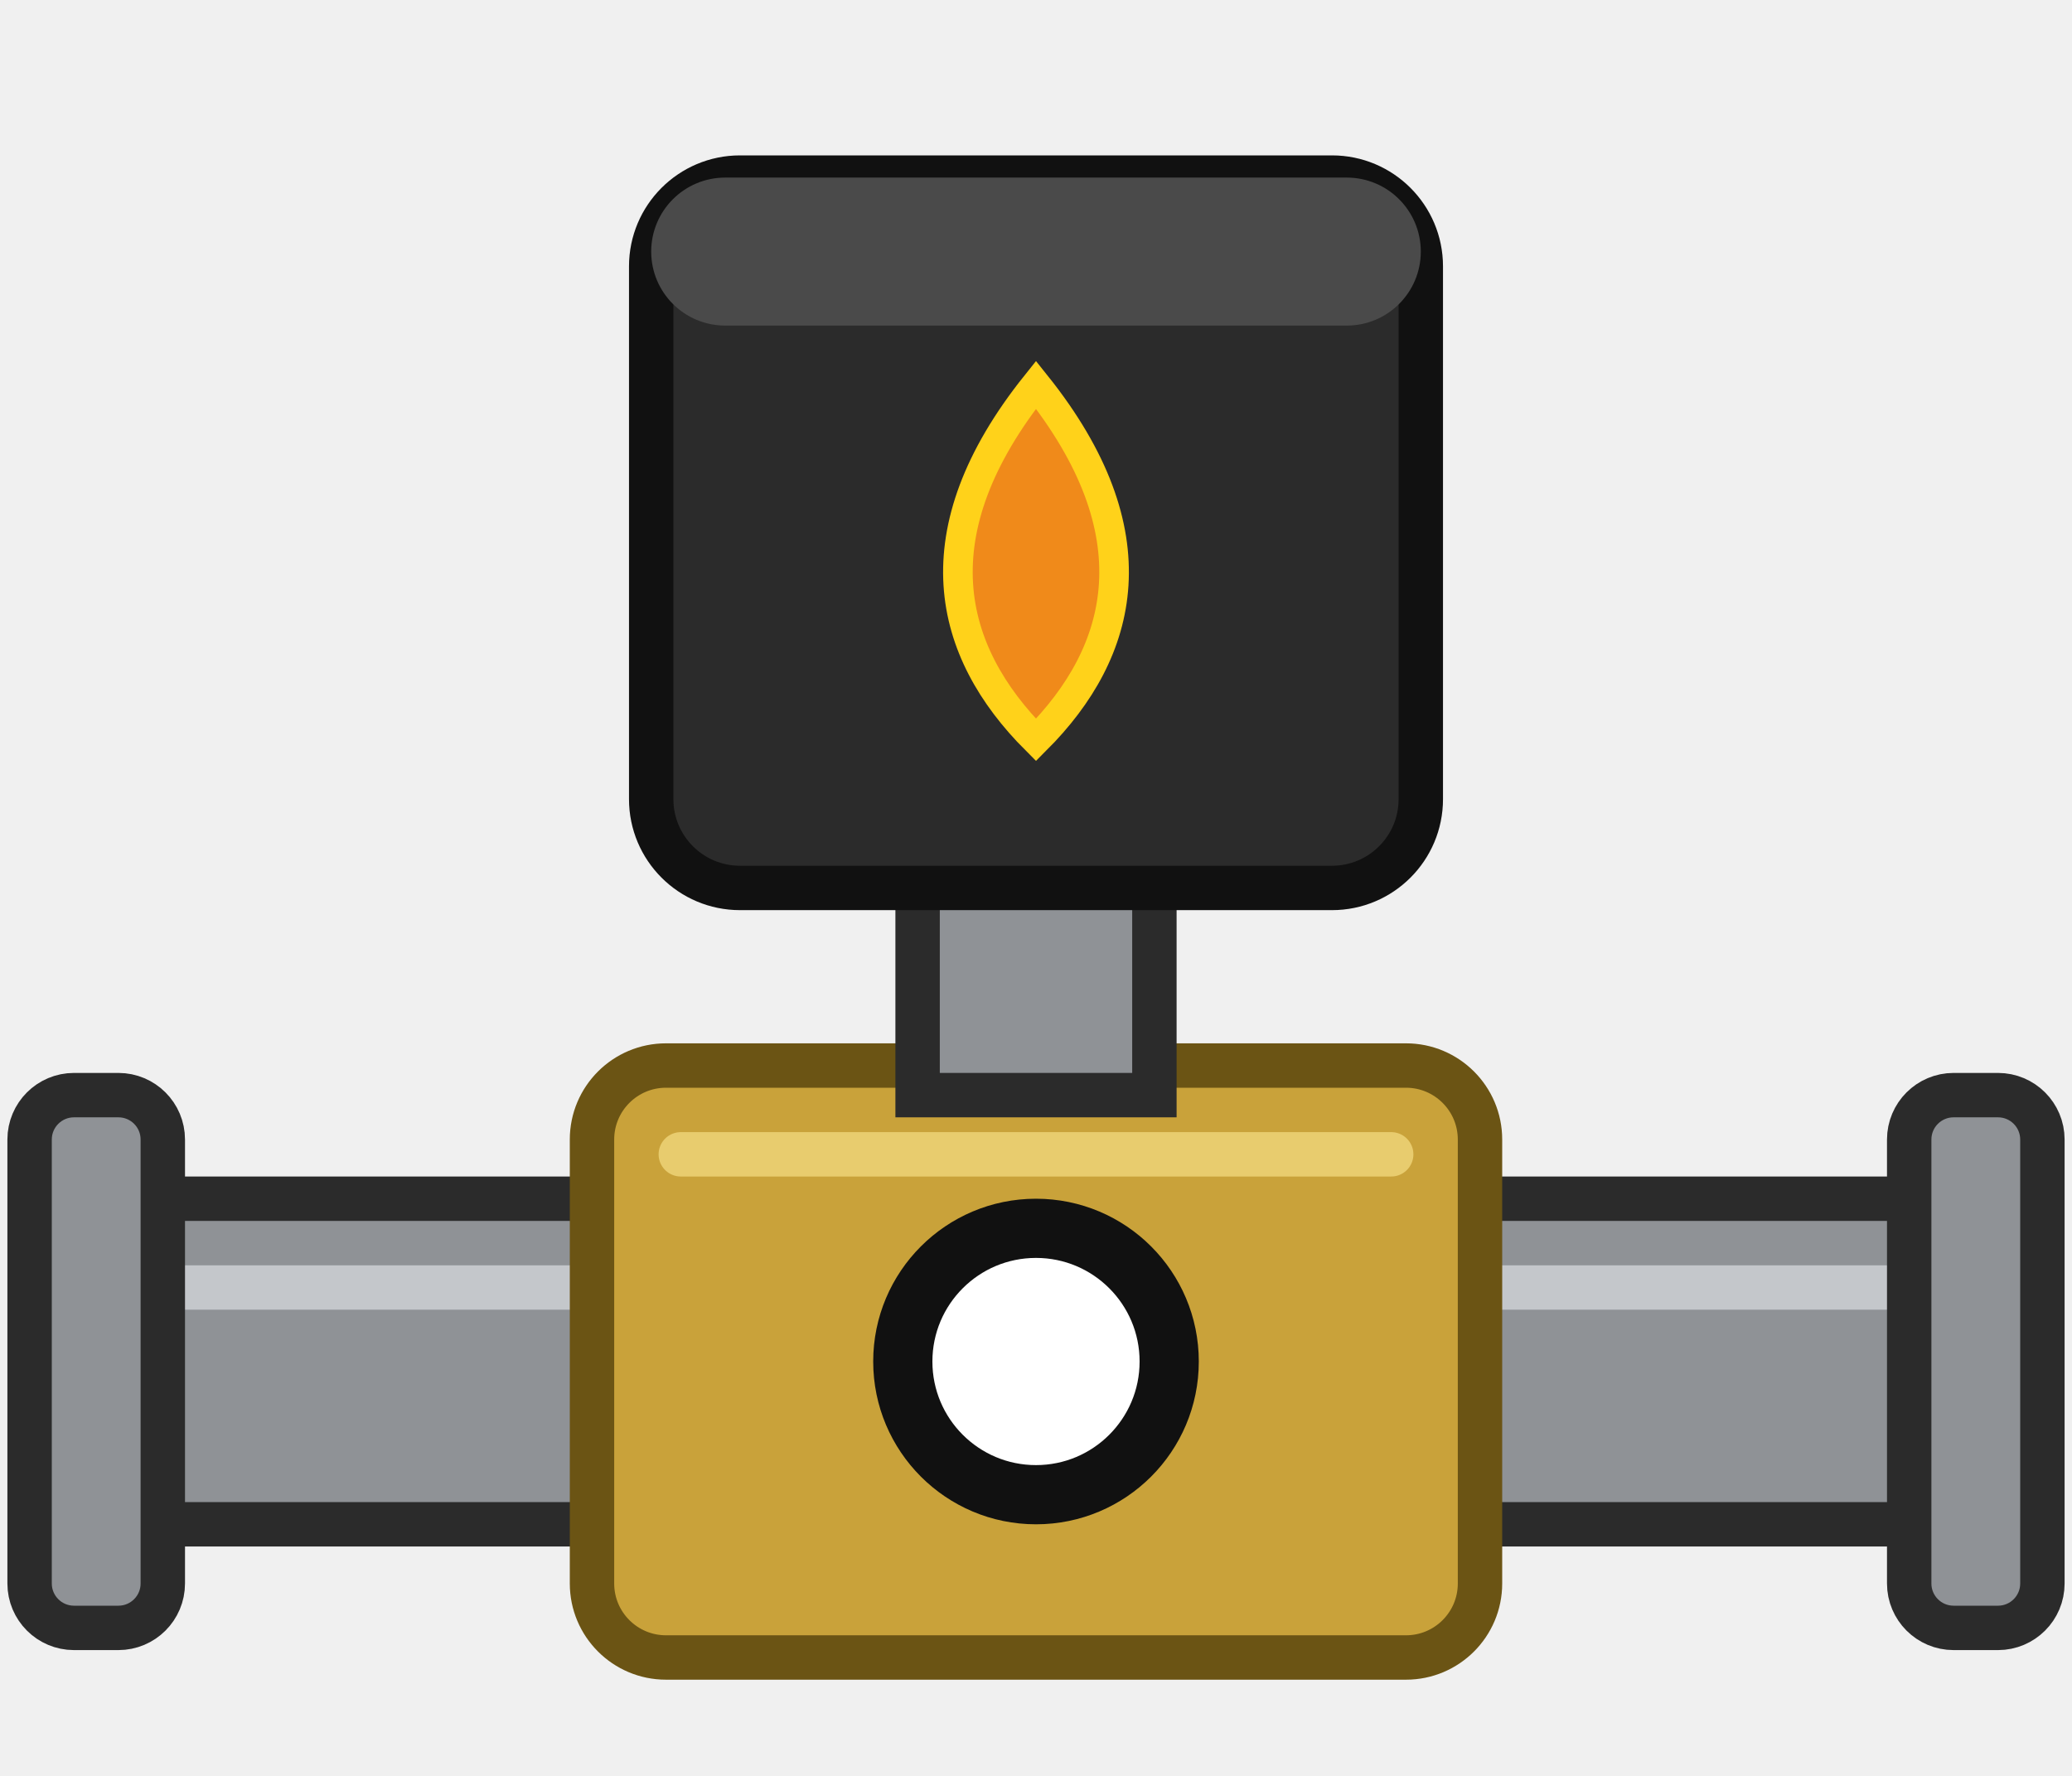
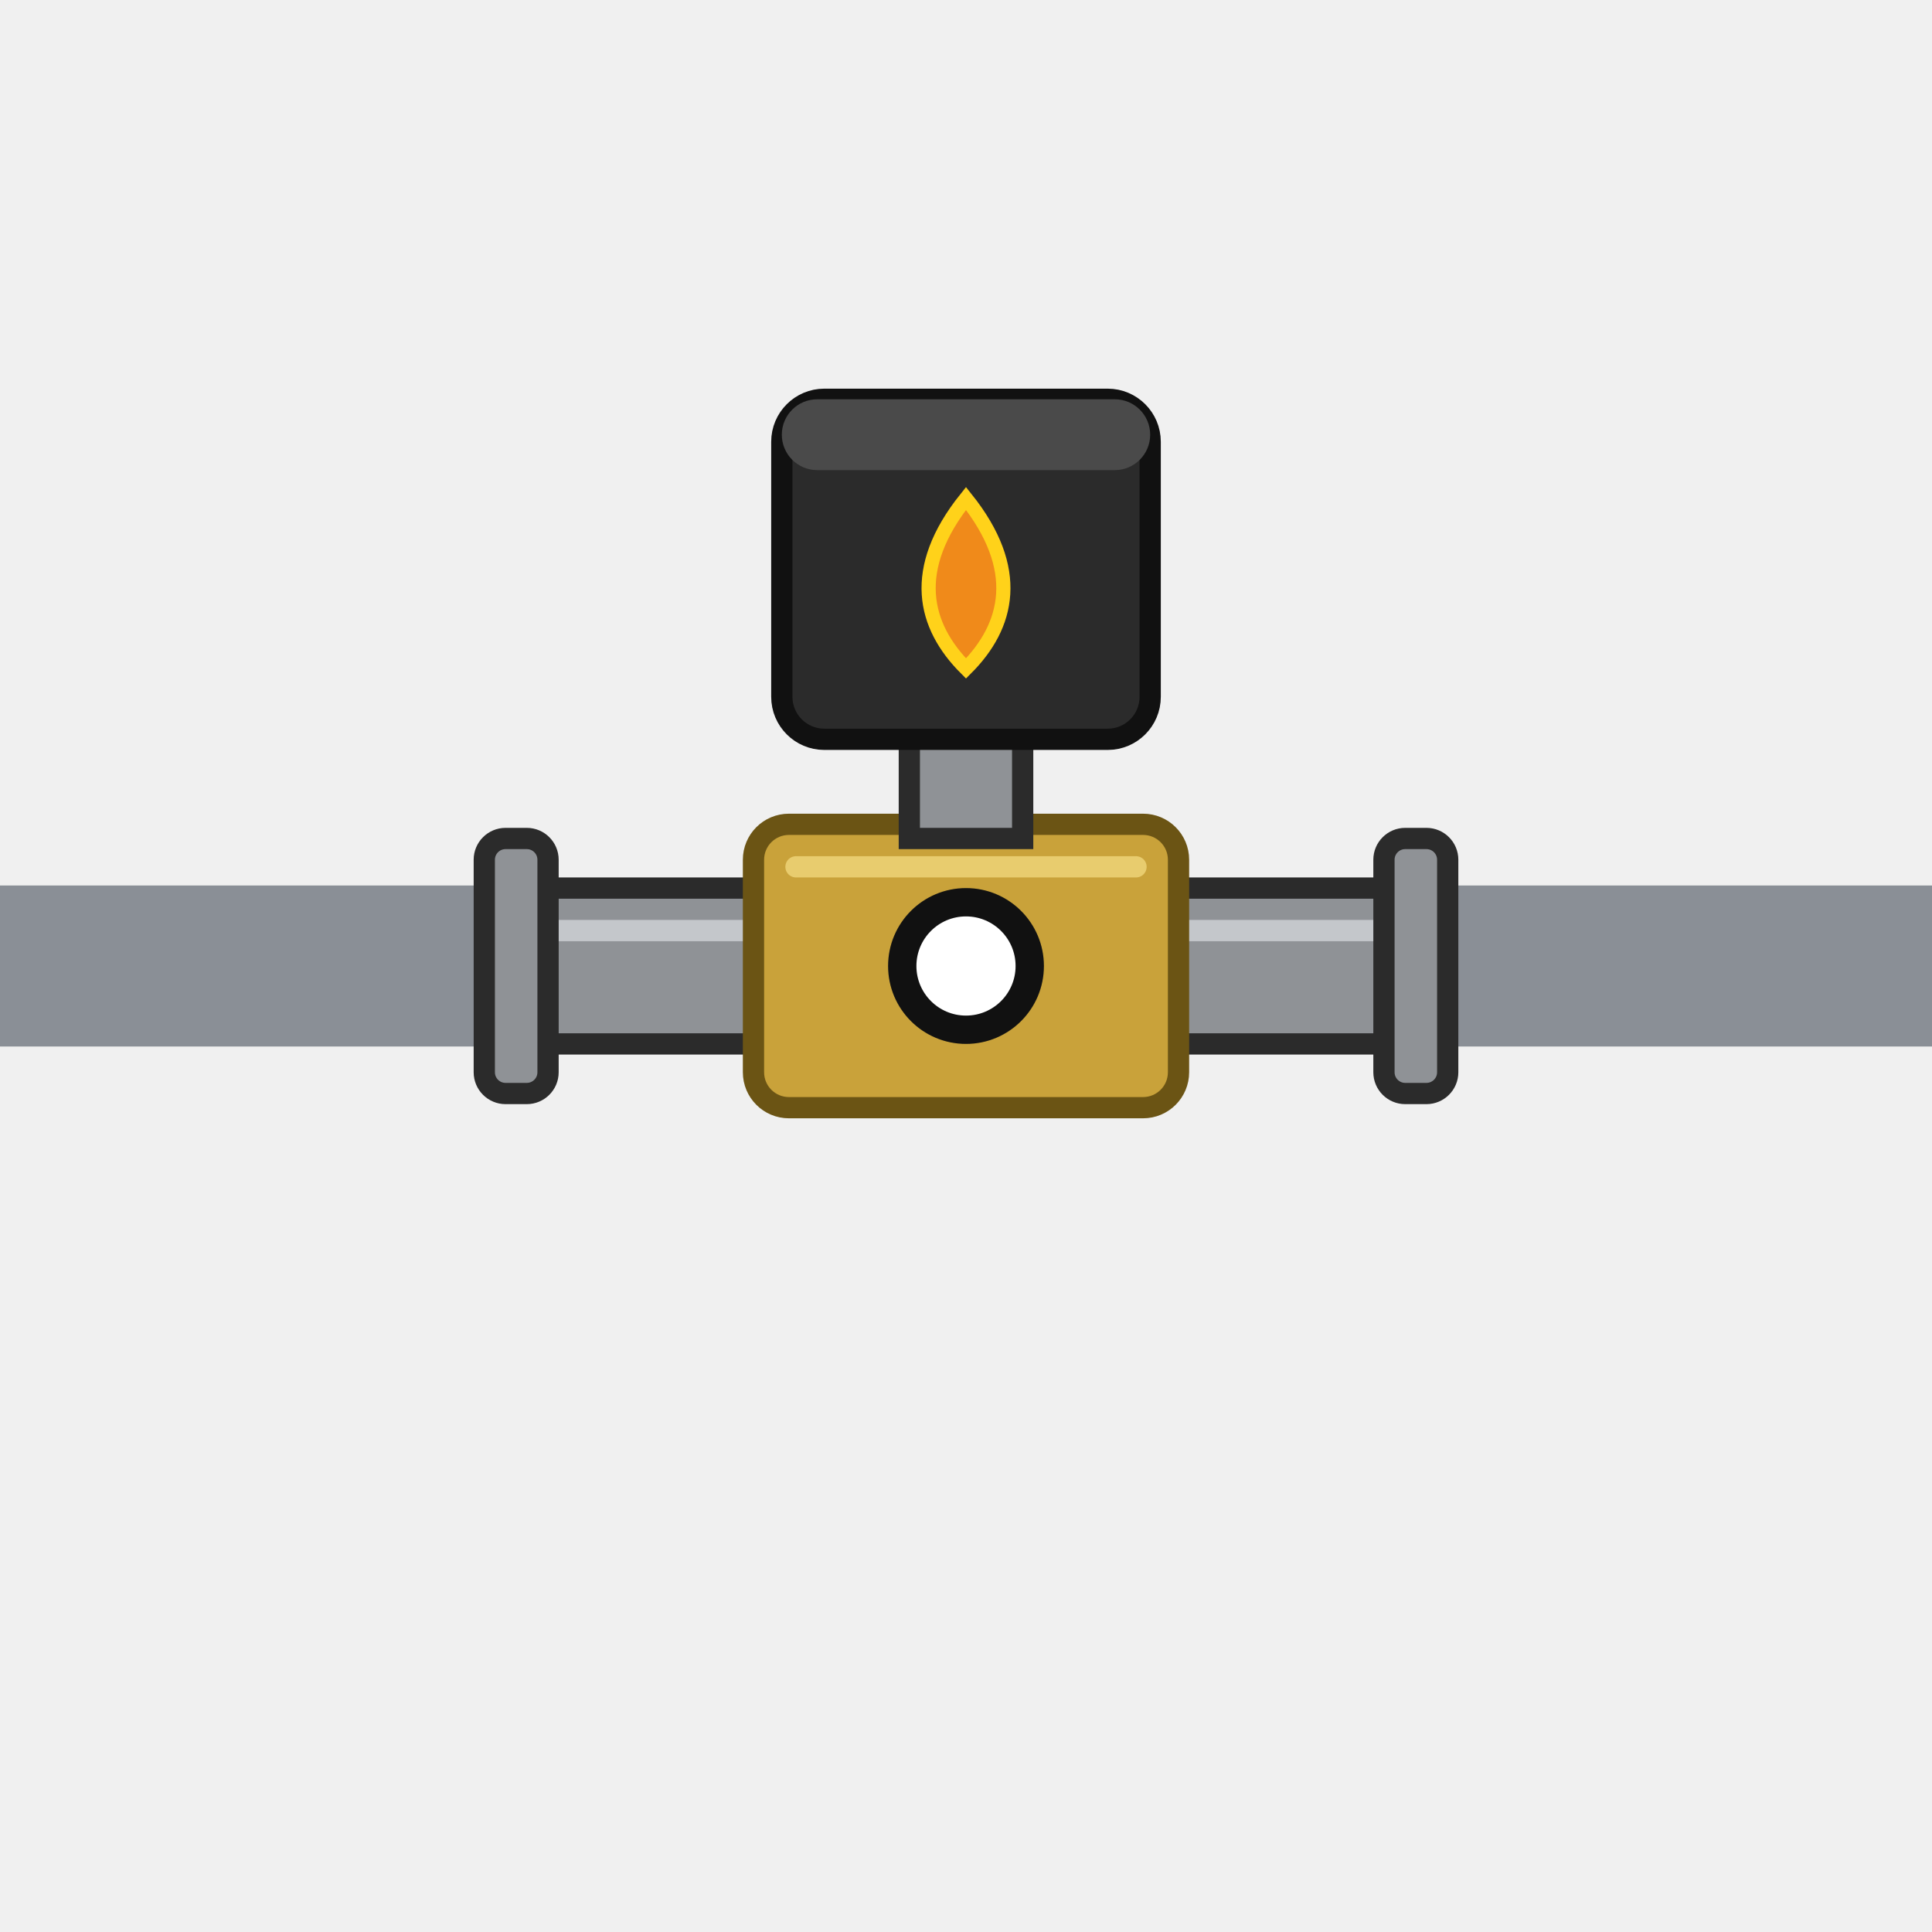
- <svg xmlns="http://www.w3.org/2000/svg" viewBox="0 0 140 120">
-   <g>
-     <rect x="8" y="81" width="124" height="22" fill="#8f9296" stroke="#2b2b2b" stroke-width="3" />
-     <path d="M10 87 H130" stroke="#c4c7cb" stroke-width="3" stroke-linecap="round" />
-     <rect x="2" y="74" width="9" height="36" rx="3" fill="#8f9296" stroke="#2b2b2b" stroke-width="3" />
-     <rect x="129" y="74" width="9" height="36" rx="3" fill="#8f9296" stroke="#2b2b2b" stroke-width="3" />
-     <rect x="40" y="72" width="60" height="40" rx="5" fill="#c9a23a" stroke="#6b5414" stroke-width="3" />
-     <path d="M46 78 H94" stroke="#e8cc6e" stroke-width="3" stroke-linecap="round" />
-     <rect x="62" y="58" width="16" height="16" fill="#8f9296" stroke="#2b2b2b" stroke-width="3" />
-     <circle cx="70" cy="92" r="9" fill="#ffffff" stroke="#111" stroke-width="4" />
-     <rect x="44" y="12" width="52" height="48" rx="6" fill="#2b2b2b" stroke="#111" stroke-width="3" />
-     <rect x="44" y="12" width="52" height="10" rx="5" fill="#4a4a4a" />
+ <svg xmlns="http://www.w3.org/2000/svg" viewBox="0 0 300 300" data-valve-standard="1">
+   <rect x="0" y="137.5" width="74" height="25" fill="#8a8f96" />
+   <rect x="226" y="137.5" width="74" height="25" fill="#8a8f96" />
+   <g transform="translate(73 48.8) scale(1.1)">
+     <g>
+       <rect x="8" y="81" width="124" height="22" fill="#8f9296" stroke="#2b2b2b" stroke-width="3" />
+       <path d="M10 87 H130" stroke="#c4c7cb" stroke-width="3" stroke-linecap="round" />
+       <rect x="2" y="74" width="9" height="36" rx="3" fill="#8f9296" stroke="#2b2b2b" stroke-width="3" />
+       <rect x="129" y="74" width="9" height="36" rx="3" fill="#8f9296" stroke="#2b2b2b" stroke-width="3" />
+       <rect x="40" y="72" width="60" height="40" rx="5" fill="#c9a23a" stroke="#6b5414" stroke-width="3" />
+       <path d="M46 78 H94" stroke="#e8cc6e" stroke-width="3" stroke-linecap="round" />
+       <rect x="62" y="58" width="16" height="16" fill="#8f9296" stroke="#2b2b2b" stroke-width="3" />
+       <circle cx="70" cy="92" r="9" fill="#ffffff" stroke="#111" stroke-width="4" />
+       <rect x="44" y="12" width="52" height="48" rx="6" fill="#2b2b2b" stroke="#111" stroke-width="3" />
+       <rect x="44" y="12" width="52" height="10" rx="5" fill="#4a4a4a" />
+     </g>
+     <path transform="translate(70 38)" d="M0 -12 C-8 -2 -6 6 0 12 C6 6 8 -2 0 -12 Z" fill="#f08a1a" stroke="#ffd21a" stroke-width="2" />
  </g>
-   <path transform="translate(70 38)" d="M0 -12 C-8 -2 -6 6 0 12 C6 6 8 -2 0 -12 Z" fill="#f08a1a" stroke="#ffd21a" stroke-width="2" />
</svg>
